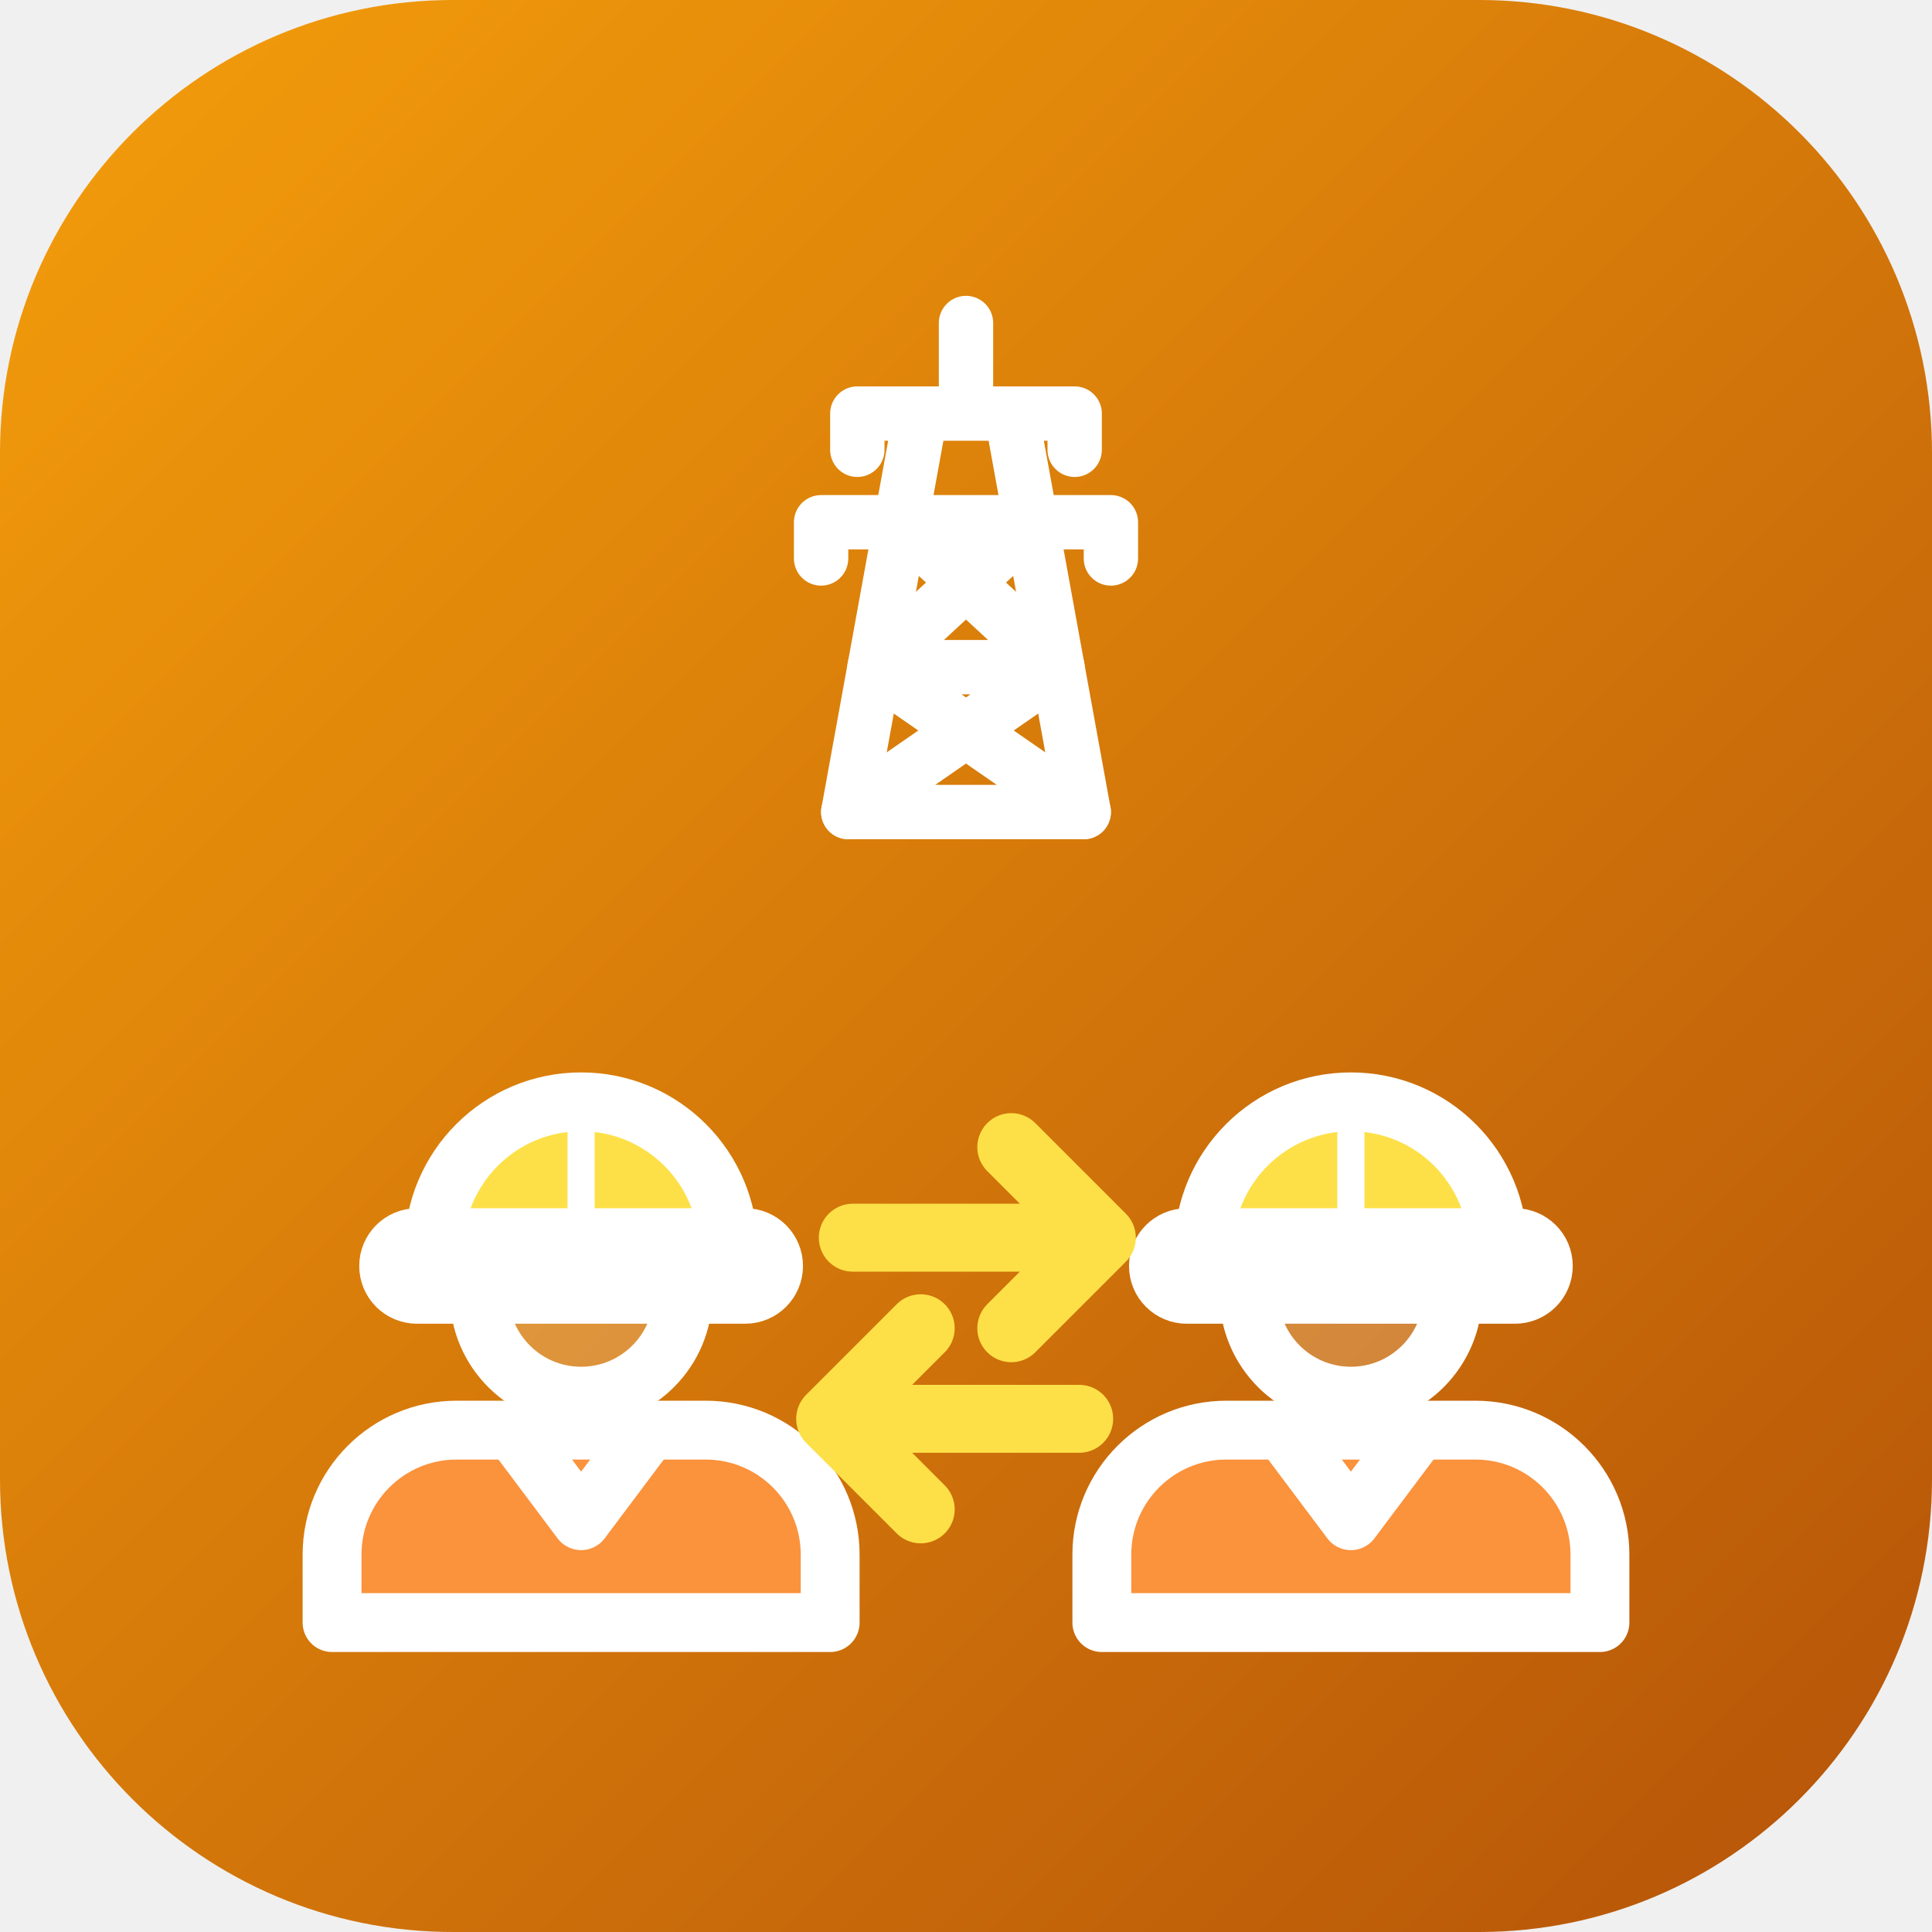
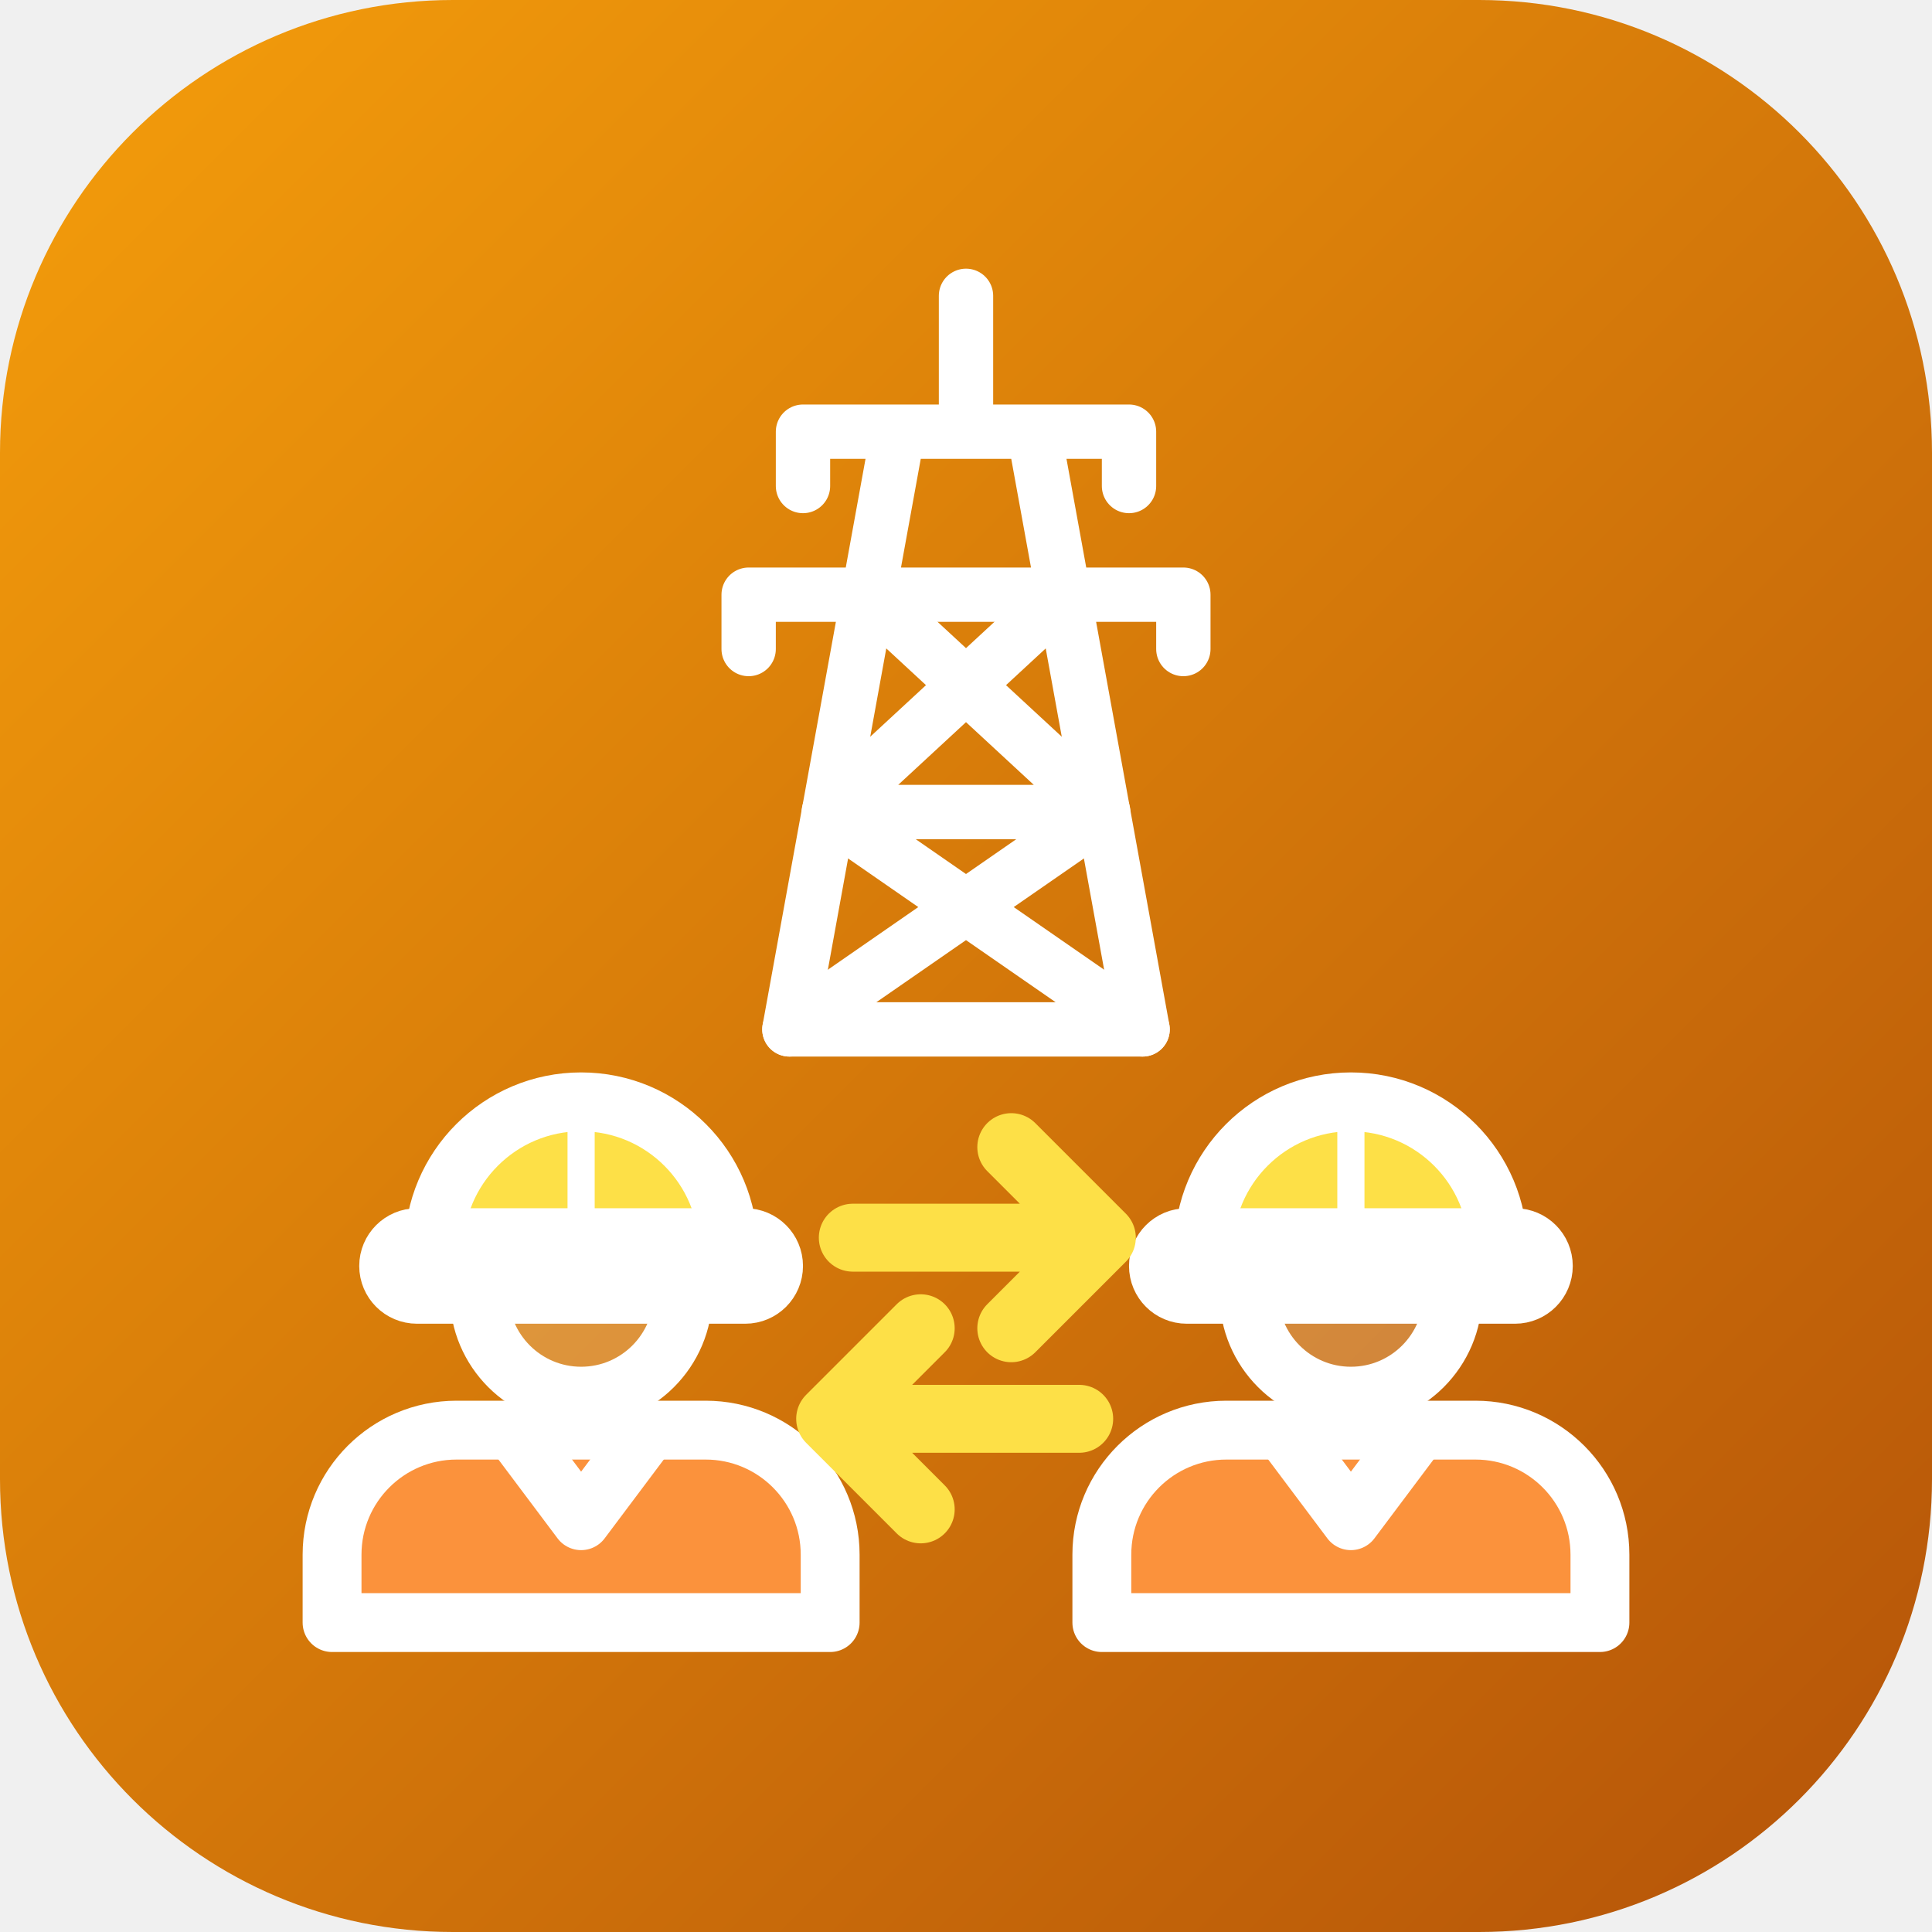
<svg xmlns="http://www.w3.org/2000/svg" viewBox="0 0 64 64" width="64" height="64">
  <defs>
    <linearGradient id="g" x1="0" y1="0" x2="1" y2="1">
      <stop offset="0" stop-color="#f59e0b" />
      <stop offset="1" stop-color="#b45309" />
    </linearGradient>
  </defs>
  <rect width="64" height="64" rx="15" fill="url(#g)" />
  <g transform="translate(8 8) scale(.75)" fill="none" stroke="#fff" stroke-width="3" stroke-linecap="round" stroke-linejoin="round">
-     <g transform="translate(19.2 2) scale(0.4)" stroke-width="6.00">
+     <g transform="translate(12.8 0) scale(0.6)" stroke-width="4.00">
      <path d="M32 4v10M20 14h24M20 14v4M44 14v4M16 26h32M16 26v4M48 26v4M27 14L19 58M37 14L45 58" />
      <path d="M24.8 26L42.1 42M39.2 26L21.9 42M21.9 42h20.2M21.9 42L45 58M42.1 42L19 58M19 58h26" />
    </g>
    <g transform="translate(-1.0 31) scale(0.5)" stroke-width="5.20">
      <path d="M10 60v-6a11 11 0 0 1 11-11h22a11 11 0 0 1 11 11v6z" fill="#fb923c" />
      <path d="M26 43l6 8 6-8" />
      <path d="M23 27v4a9 9 0 0 0 18 0v-4" fill="rgba(255,255,255,.2)" />
      <path d="M19 27a13 13 0 0 1 26 0z" fill="#fde047" />
      <rect x="15" y="26" width="34" height="5" rx="2.5" fill="#fde047" />
      <path d="M32 14v12" stroke-width="2.4" />
    </g>
    <g transform="translate(33.0 31) scale(0.5)" stroke-width="5.20">
      <path d="M10 60v-6a11 11 0 0 1 11-11h22a11 11 0 0 1 11 11v6z" fill="#fb923c" />
      <path d="M26 43l6 8 6-8" />
      <path d="M23 27v4a9 9 0 0 0 18 0v-4" fill="rgba(255,255,255,.2)" />
      <path d="M19 27a13 13 0 0 1 26 0z" fill="#fde047" />
      <rect x="15" y="26" width="34" height="5" rx="2.5" fill="#fde047" />
      <path d="M32 14v12" stroke-width="2.4" />
    </g>
    <g stroke="#fde047" stroke-width="3">
      <path d="M27 44h10M34 40l4 4-4 4" />
      <path d="M37 52H27M30 48l-4 4 4 4" />
    </g>
  </g>
</svg>
